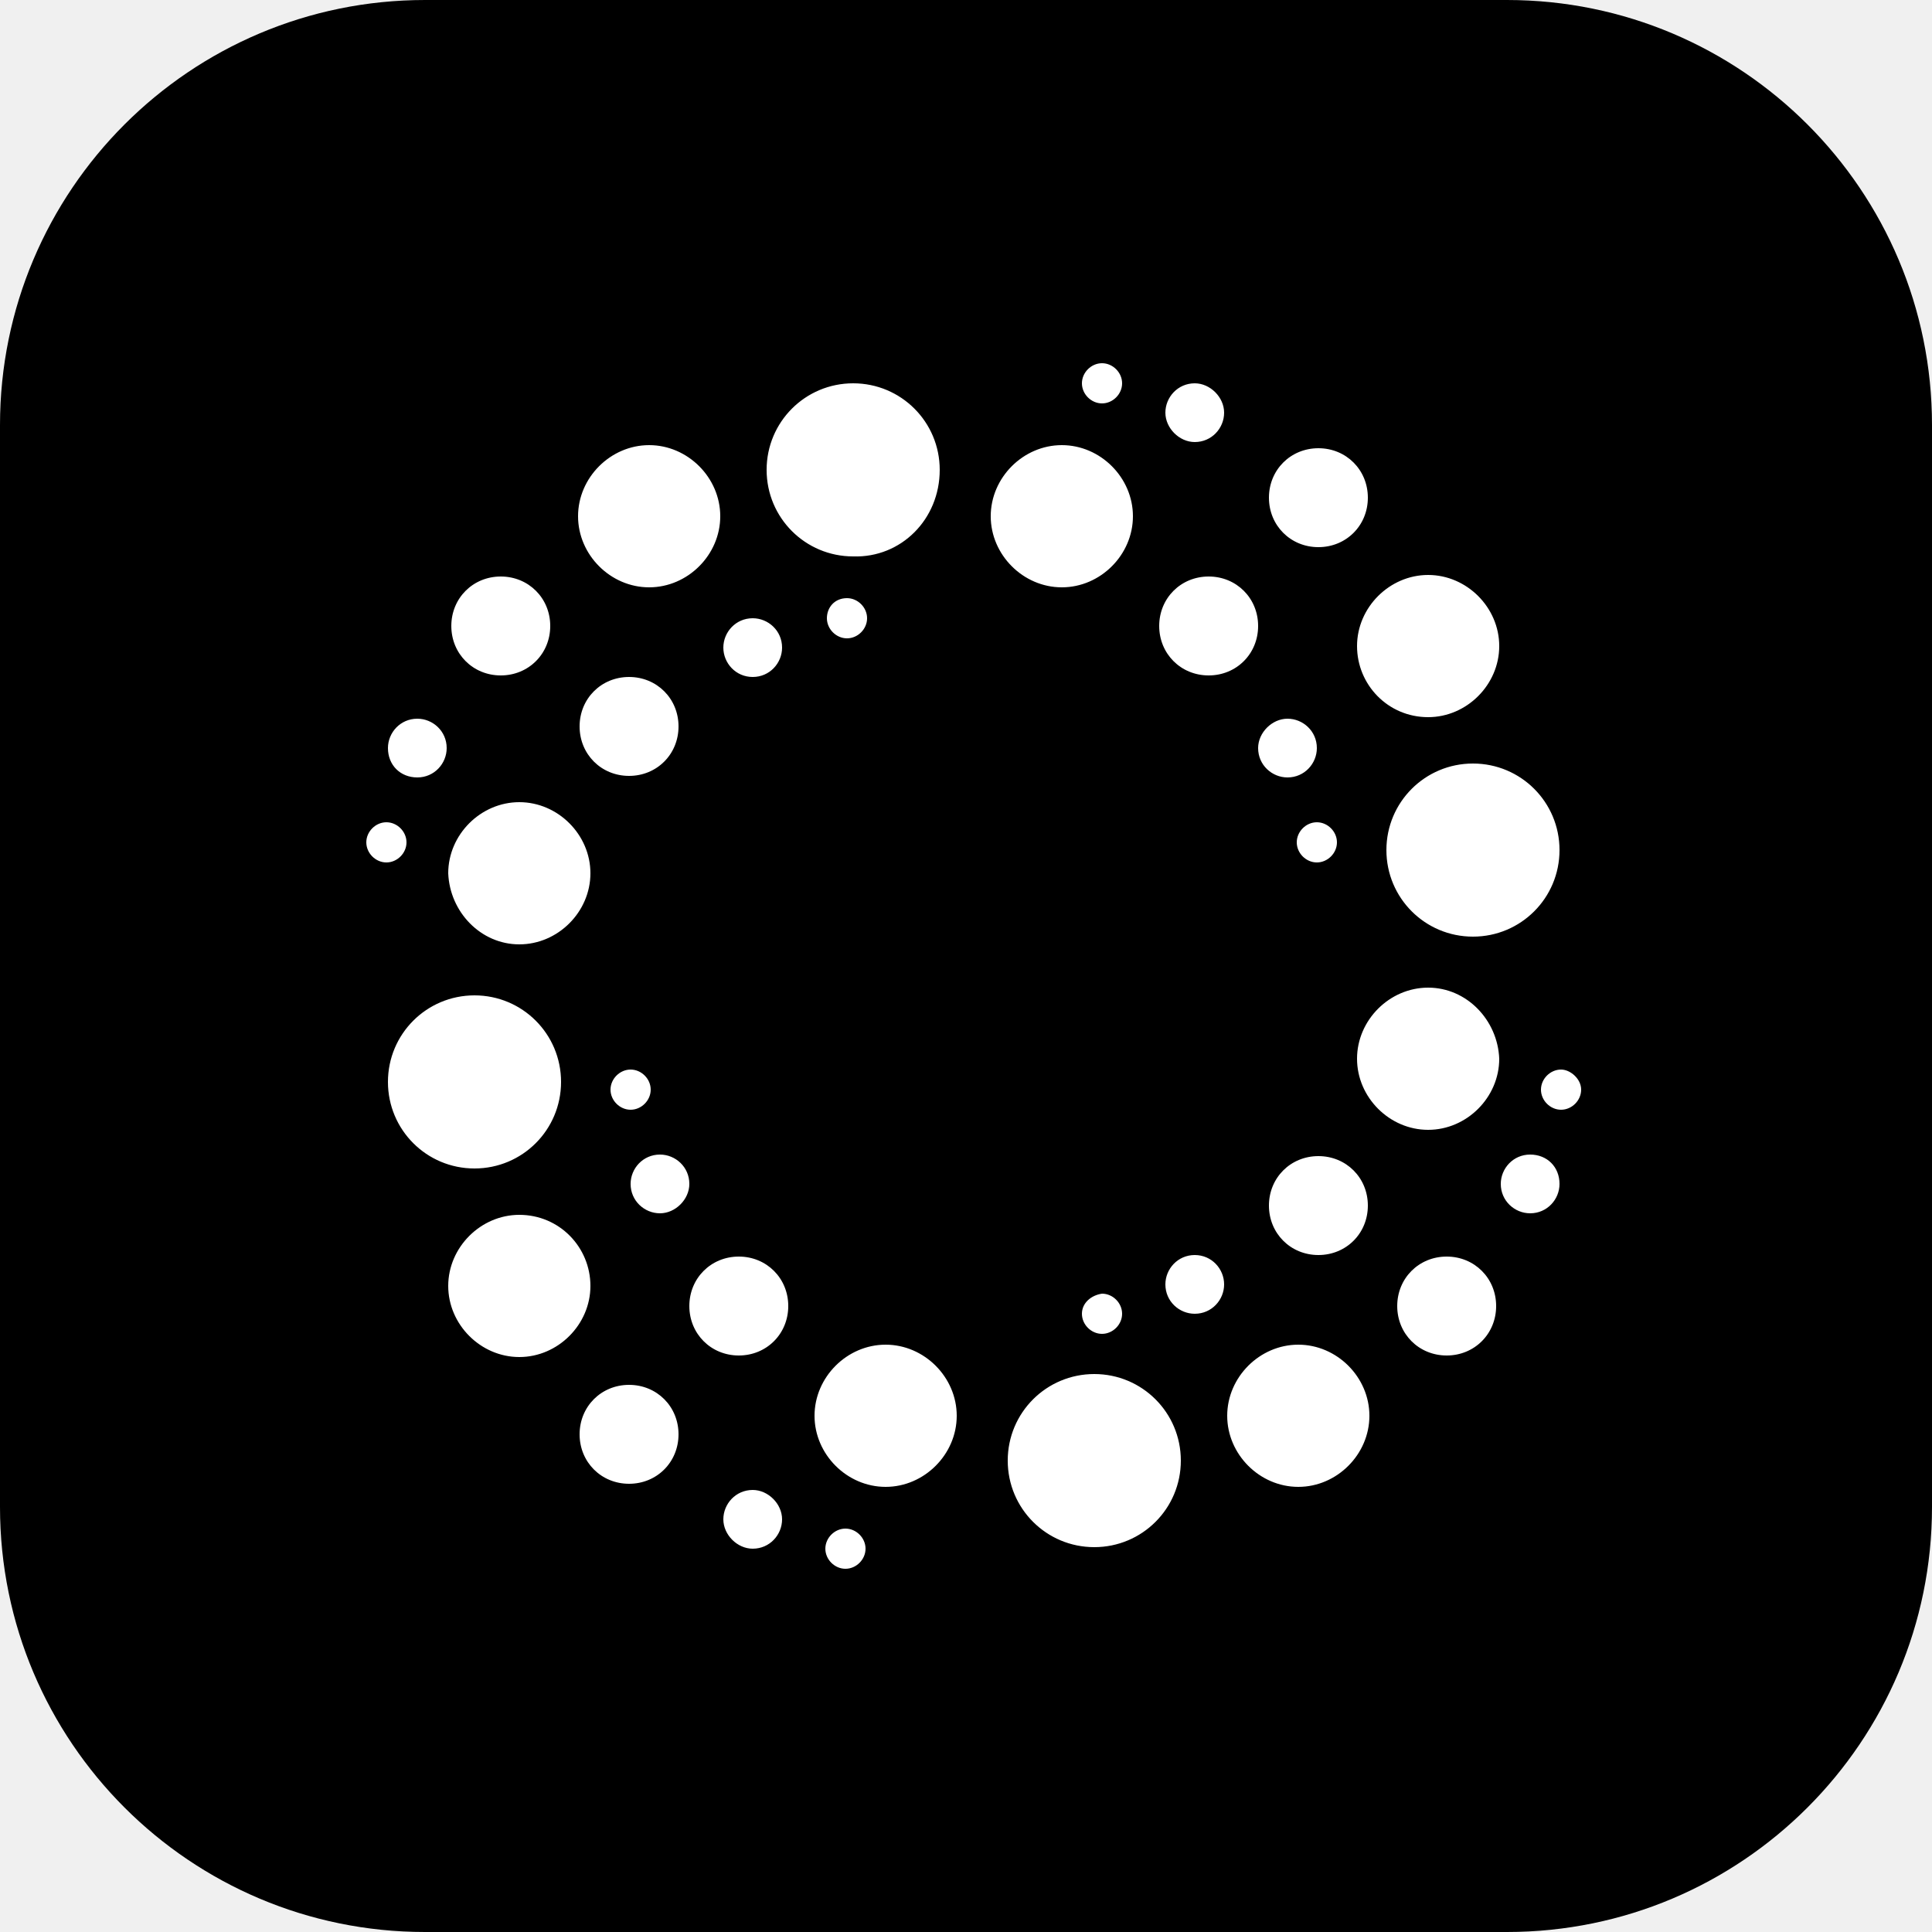
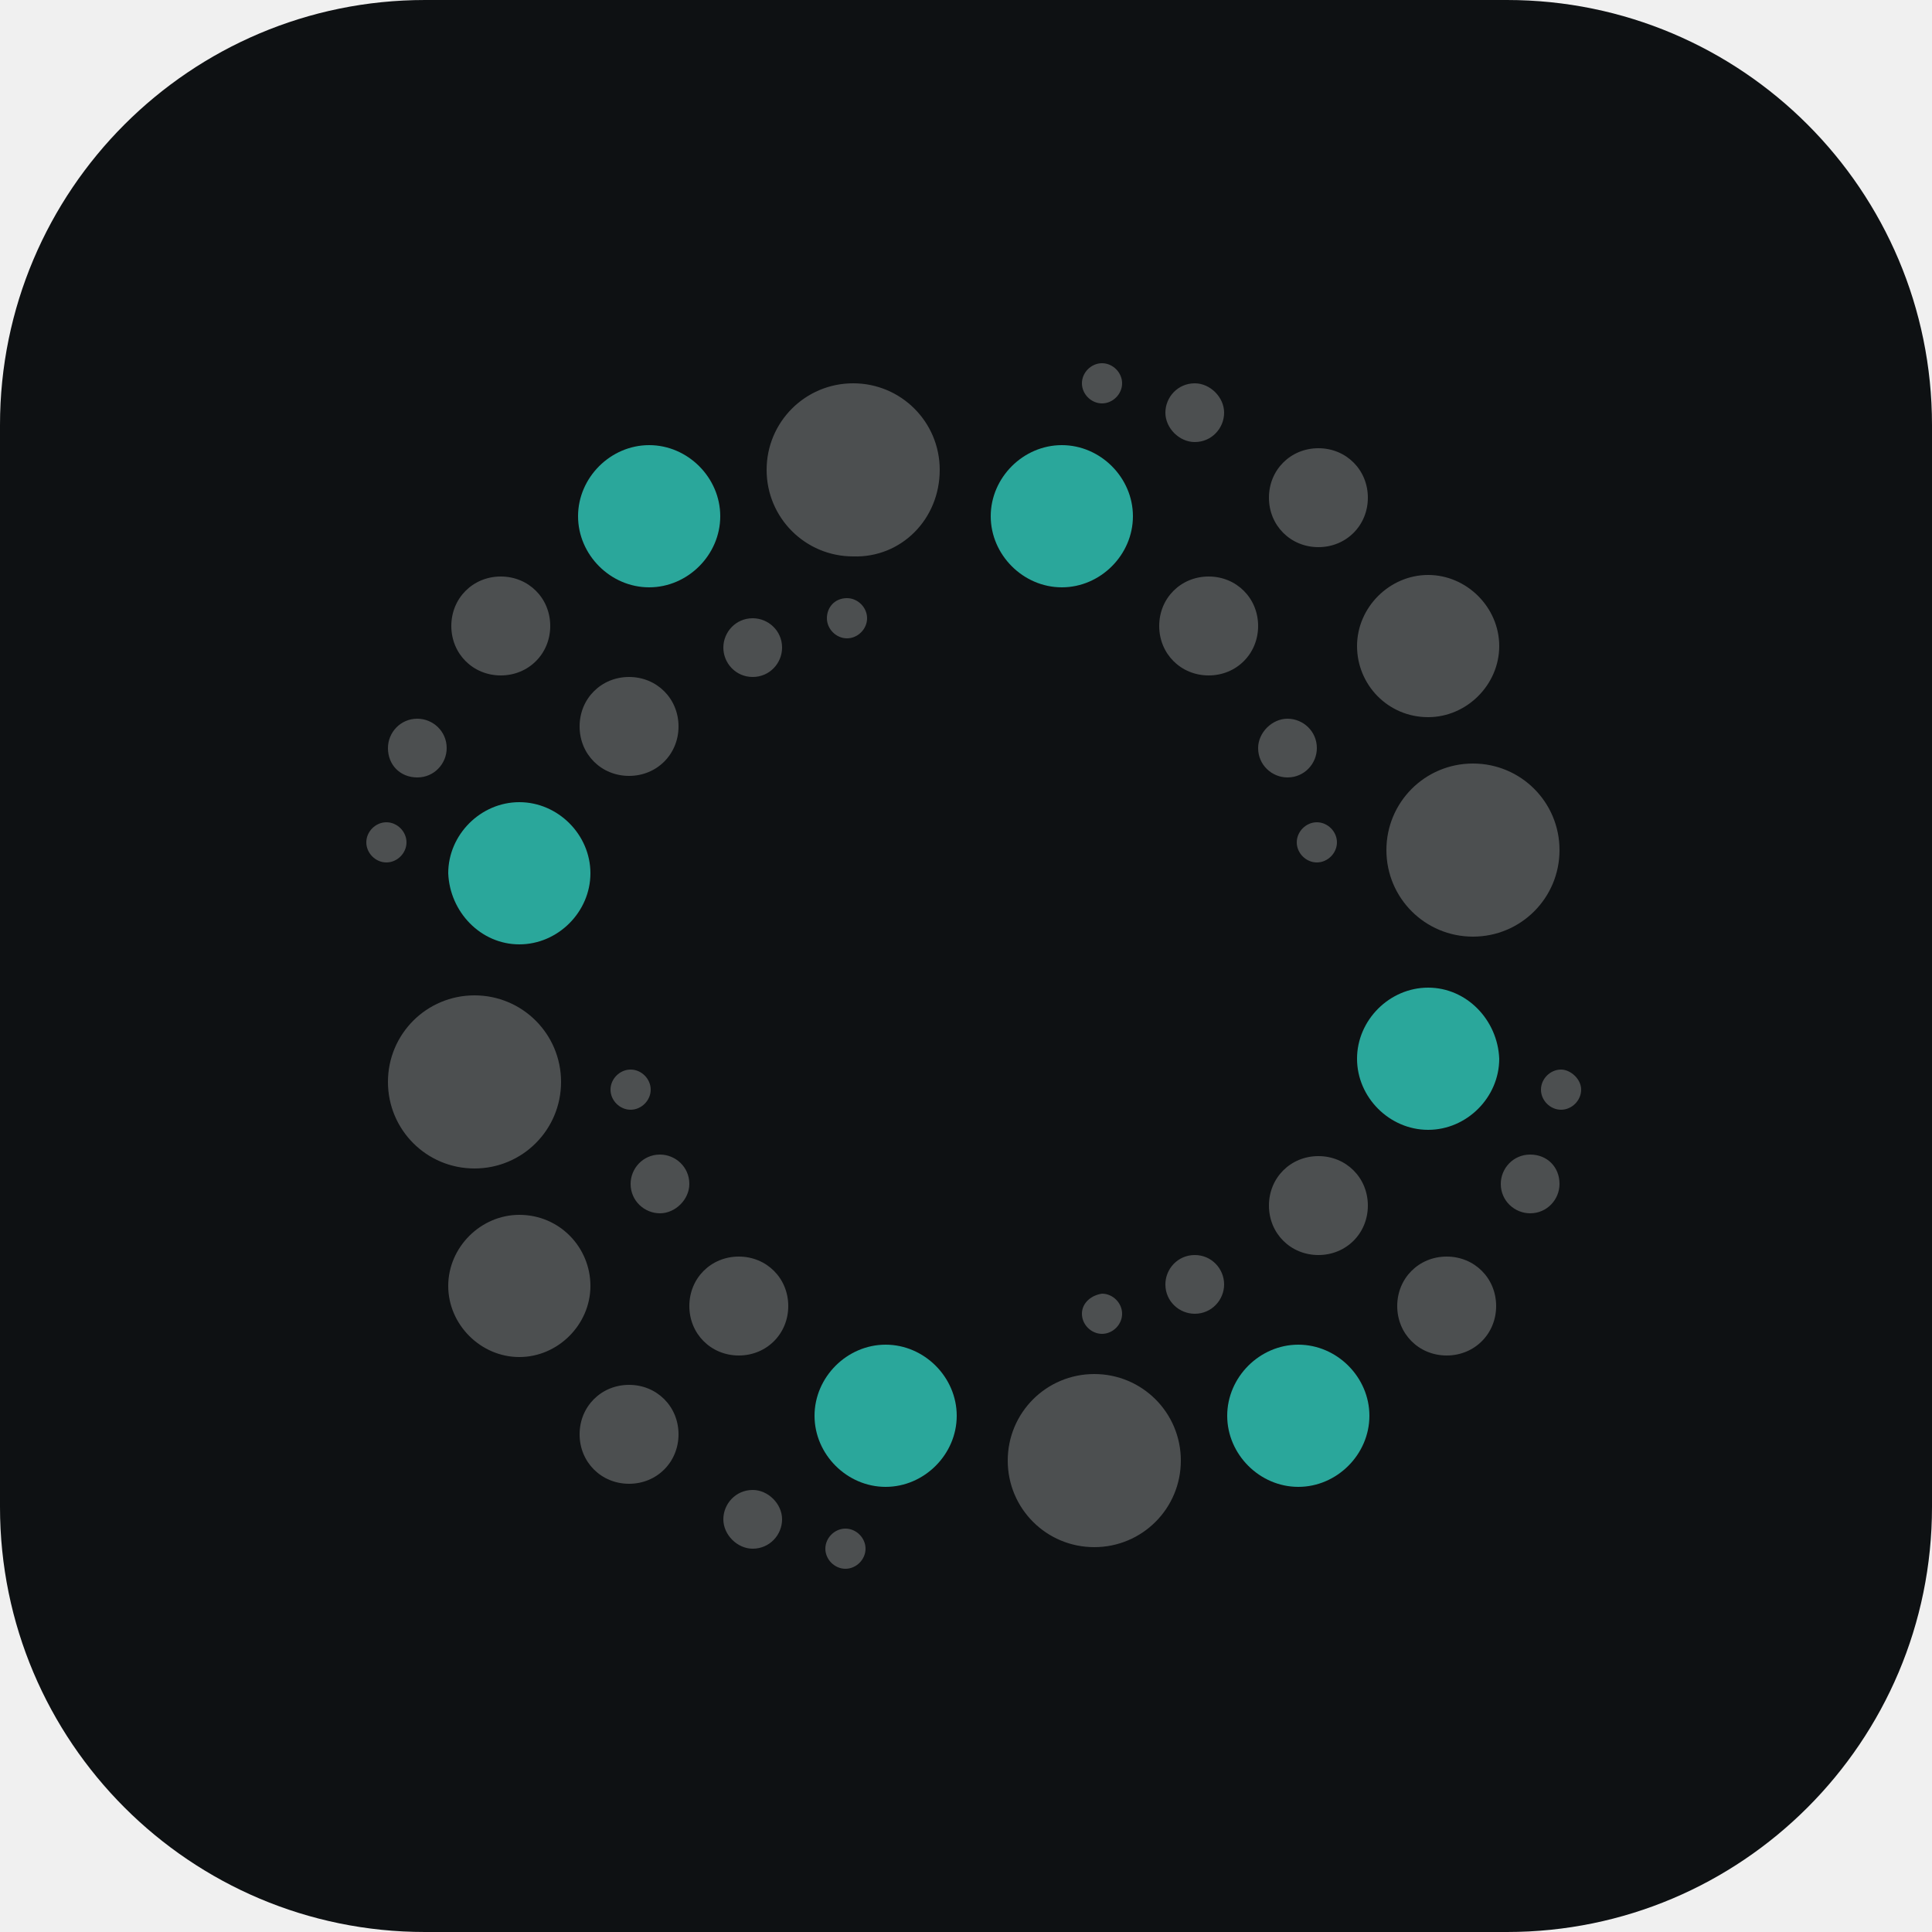
<svg xmlns="http://www.w3.org/2000/svg" width="1024" height="1024" viewBox="0 0 100 100">
-   <rect x="0" y="0" width="100" height="100" rx="22" ry="22" fill="#000000" />
-   <g transform="translate(10,10) scale(0.8)" fill="#ffffff">
-     <path d="M29.5,25.5c2.5,0,4.6-2.1,4.6-4.6s-2.1-4.6-4.6-4.6c-2.5,0-4.6,2.1-4.6,4.6S27,25.5,29.5,25.5z M27,58  c0,0.7,0.6,1.3,1.3,1.3c0.7,0,1.3-0.6,1.3-1.3s-0.6-1.3-1.3-1.3C27.6,56.7,27,57.3,27,58z M36.2,31.3c1.1,0,1.9-0.9,1.9-1.9  c0-1.1-0.9-1.9-1.9-1.9c-1.1,0-1.9,0.9-1.9,1.9C34.3,30.4,35.1,31.3,36.2,31.3z M21.1,48.6c2.5,0,4.6-2.1,4.6-4.6  c0-2.5-2.1-4.6-4.6-4.6s-4.6,2.1-4.6,4.6C16.6,46.5,18.6,48.6,21.1,48.6z M14.5,37.8c1.1,0,1.9-0.9,1.9-1.9c0-1.1-0.9-1.9-1.9-1.9  c-1.1,0-1.9,0.9-1.9,1.9C12.6,37,13.4,37.8,14.5,37.8z M13.8,42c0-0.7-0.6-1.3-1.3-1.3c-0.7,0-1.3,0.6-1.3,1.3s0.6,1.3,1.3,1.3  C13.2,43.3,13.8,42.7,13.8,42z M19.9,31.2c1.8,0,3.2-1.4,3.2-3.2s-1.4-3.2-3.2-3.2c-1.8,0-3.2,1.4-3.2,3.2S18.1,31.2,19.9,31.2z   M58.8,13.6c0.7,0,1.3-0.6,1.3-1.3c0-0.7-0.6-1.3-1.3-1.3c-0.7,0-1.3,0.6-1.3,1.3C57.5,13,58.1,13.6,58.8,13.6z M23.8,57.5  c0-3.1-2.5-5.6-5.6-5.6c-3.1,0-5.6,2.5-5.6,5.6s2.5,5.6,5.6,5.6C21.3,63.1,23.8,60.6,23.8,57.5z M79.9,33.9c2.5,0,4.6-2.1,4.6-4.6  s-2.1-4.6-4.6-4.6s-4.6,2.1-4.6,4.6S77.3,33.9,79.9,33.9z M69.6,65.5c0,1.8,1.4,3.2,3.2,3.2c1.8,0,3.2-1.4,3.2-3.2s-1.4-3.2-3.2-3.2  C71,62.3,69.6,63.7,69.6,65.5z M72.8,22.9c1.8,0,3.2-1.4,3.2-3.2c0-1.8-1.4-3.2-3.2-3.2c-1.8,0-3.2,1.4-3.2,3.2  C69.6,21.5,71,22.9,72.8,22.9z M65.7,31.2c1.8,0,3.2-1.4,3.2-3.2s-1.4-3.2-3.2-3.2c-1.8,0-3.2,1.4-3.2,3.2S63.9,31.2,65.7,31.2z   M77.2,42.5c0,3.1,2.5,5.6,5.6,5.6c3.1,0,5.6-2.5,5.6-5.6s-2.5-5.6-5.6-5.6C79.7,36.9,77.2,39.4,77.2,42.5z M74,42  c0-0.7-0.6-1.3-1.3-1.3c-0.7,0-1.3,0.6-1.3,1.3s0.6,1.3,1.3,1.3C73.4,43.3,74,42.7,74,42z M64.8,16.1c1.1,0,1.9-0.9,1.9-1.9  s-0.9-1.9-1.9-1.9c-1.1,0-1.9,0.9-1.9,1.9S63.8,16.1,64.8,16.1z M70.8,37.8c1.1,0,1.9-0.9,1.9-1.9c0-1.1-0.9-1.9-1.9-1.9  s-1.9,0.9-1.9,1.9C68.9,37,69.8,37.8,70.8,37.8z M31.4,34.5c0-1.8-1.4-3.2-3.2-3.2c-1.8,0-3.2,1.4-3.2,3.2s1.4,3.2,3.2,3.2  C30,37.7,31.4,36.3,31.4,34.5z M64.8,68.7c-1.1,0-1.9,0.9-1.9,1.9c0,1.1,0.9,1.9,1.9,1.9c1.1,0,1.9-0.9,1.9-1.9  C66.7,69.6,65.9,68.7,64.8,68.7z M58.3,76.4c-3.1,0-5.6,2.5-5.6,5.6s2.5,5.6,5.6,5.6c3.1,0,5.6-2.5,5.6-5.6S61.4,76.4,58.3,76.4z   M71.5,74.5c-2.5,0-4.6,2.1-4.6,4.6s2.1,4.6,4.6,4.6c2.5,0,4.6-2.1,4.6-4.6S74,74.5,71.5,74.5z M57.5,72.5c0,0.7,0.6,1.3,1.3,1.3  c0.7,0,1.3-0.6,1.3-1.3c0-0.7-0.6-1.3-1.3-1.3C58.1,71.3,57.5,71.8,57.5,72.5z M88.5,56.7c-0.7,0-1.3,0.6-1.3,1.3s0.6,1.3,1.3,1.3  c0.7,0,1.3-0.6,1.3-1.3S89.1,56.7,88.5,56.7z M86.5,62.2c-1.1,0-1.9,0.9-1.9,1.9c0,1.1,0.9,1.9,1.9,1.9c1.1,0,1.9-0.9,1.9-1.9  C88.4,63,87.6,62.2,86.5,62.2z M56.2,25.5c2.5,0,4.6-2.1,4.6-4.6s-2.1-4.6-4.6-4.6s-4.6,2.1-4.6,4.6S53.7,25.5,56.2,25.5z   M79.9,51.4c-2.5,0-4.6,2.1-4.6,4.6c0,2.5,2.1,4.6,4.6,4.6s4.6-2.1,4.6-4.6C84.4,53.5,82.4,51.4,79.9,51.4z M21.1,66.1  c-2.5,0-4.6,2.1-4.6,4.6s2.1,4.6,4.6,4.6s4.6-2.1,4.6-4.6S23.7,66.1,21.1,66.1z M81.1,68.8c-1.8,0-3.2,1.4-3.2,3.2s1.4,3.2,3.2,3.2  c1.8,0,3.2-1.4,3.2-3.2S82.9,68.8,81.1,68.8z M30.2,62.2c-1.1,0-1.9,0.9-1.9,1.9c0,1.1,0.9,1.9,1.9,1.9s1.9-0.9,1.9-1.9  C32.1,63,31.2,62.2,30.2,62.2z M35.3,68.8c-1.8,0-3.2,1.4-3.2,3.2s1.4,3.2,3.2,3.2c1.8,0,3.2-1.4,3.2-3.2S37.1,68.8,35.3,68.8z   M36.2,83.9c-1.1,0-1.9,0.9-1.9,1.9s0.9,1.9,1.9,1.9c1.1,0,1.9-0.9,1.9-1.9S37.2,83.9,36.2,83.9z M28.2,77.1c-1.8,0-3.2,1.4-3.2,3.2  c0,1.8,1.4,3.2,3.2,3.2c1.8,0,3.2-1.4,3.2-3.2C31.4,78.5,30,77.1,28.2,77.1z M41,27.5c0,0.7,0.6,1.3,1.3,1.3c0.7,0,1.3-0.6,1.3-1.3  c0-0.7-0.6-1.3-1.3-1.3C41.5,26.2,41,26.8,41,27.5z M48.3,17.9c0-3.1-2.5-5.6-5.6-5.6c-3.1,0-5.6,2.5-5.6,5.6s2.5,5.6,5.6,5.6  C45.8,23.6,48.3,21.1,48.3,17.9z M42.2,86.4c-0.7,0-1.3,0.6-1.3,1.3c0,0.7,0.6,1.3,1.3,1.3c0.7,0,1.3-0.6,1.3-1.3  C43.5,87,42.9,86.4,42.2,86.4z M44.8,74.5c-2.5,0-4.6,2.1-4.6,4.6s2.1,4.6,4.6,4.6s4.6-2.1,4.6-4.6S47.3,74.5,44.8,74.5z" />
+   <rect x="0" y="0" width="100" height="100" rx="22" ry="22" fill="#0E1113" />
+   <g transform="translate(10,10) scale(0.8)">
+     <path fill="#2AA79B" d="M29.5,25.5c2.5,0,4.6-2.1,4.6-4.6s-2.1-4.6-4.6-4.6c-2.5,0-4.6,2.1-4.6,4.6S27,25.5,29.5,25.5z M21.1,48.6c2.5,0,4.6-2.1,4.6-4.6  c0-2.5-2.1-4.6-4.6-4.6s-4.6,2.1-4.6,4.6C16.6,46.5,18.6,48.6,21.1,48.6z M71.5,74.5c-2.5,0-4.6,2.1-4.6,4.6s2.1,4.6,4.6,4.6c2.5,0,4.6-2.1,4.6-4.6S74,74.5,71.5,74.5z M56.2,25.5c2.5,0,4.6-2.1,4.6-4.6s-2.1-4.6-4.6-4.6s-4.6,2.1-4.6,4.6S53.7,25.5,56.2,25.5z M79.9,51.4c-2.5,0-4.6,2.1-4.6,4.6c0,2.5,2.1,4.6,4.6,4.6s4.6-2.1,4.6-4.6C84.4,53.5,82.4,51.4,79.9,51.4z M44.8,74.5c-2.5,0-4.6,2.1-4.6,4.6s2.1,4.6,4.6,4.6s4.6-2.1,4.6-4.6S47.3,74.5,44.8,74.5z" />
+     <path fill="#FFFFFF" opacity="0.26" d="M27,58  c0,0.7,0.6,1.3,1.3,1.3c0.7,0,1.3-0.6,1.3-1.3s-0.6-1.3-1.3-1.3C27.6,56.7,27,57.3,27,58z M36.2,31.3c1.1,0,1.9-0.9,1.9-1.9  c0-1.1-0.9-1.9-1.9-1.9c-1.1,0-1.9,0.9-1.9,1.9C34.3,30.4,35.1,31.3,36.2,31.3z M14.5,37.8c1.1,0,1.9-0.9,1.9-1.9c0-1.1-0.9-1.9-1.9-1.9  c-1.1,0-1.9,0.9-1.9,1.9C12.6,37,13.4,37.8,14.5,37.8z M13.8,42c0-0.7-0.6-1.3-1.3-1.3c-0.7,0-1.3,0.6-1.3,1.3s0.6,1.3,1.3,1.3  C13.2,43.3,13.8,42.7,13.8,42z M19.9,31.2c1.8,0,3.2-1.4,3.2-3.2s-1.4-3.2-3.2-3.2c-1.8,0-3.2,1.4-3.2,3.2S18.1,31.2,19.9,31.2z M58.8,13.6c0.7,0,1.3-0.6,1.3-1.3c0-0.7-0.6-1.3-1.3-1.3c-0.7,0-1.3,0.6-1.3,1.3C57.5,13,58.1,13.6,58.8,13.6z M23.8,57.5  c0-3.1-2.5-5.6-5.6-5.6c-3.1,0-5.6,2.5-5.6,5.6s2.5,5.6,5.6,5.6C21.3,63.1,23.8,60.6,23.8,57.5z M79.9,33.9c2.5,0,4.6-2.1,4.6-4.6  s-2.1-4.6-4.6-4.6s-4.6,2.1-4.6,4.6S77.3,33.9,79.9,33.9z M69.6,65.5c0,1.8,1.4,3.2,3.2,3.2c1.8,0,3.2-1.4,3.2-3.2s-1.4-3.2-3.2-3.2  C71,62.3,69.6,63.7,69.6,65.5z M72.8,22.9c1.8,0,3.2-1.4,3.2-3.2c0-1.8-1.4-3.2-3.2-3.2c-1.8,0-3.2,1.4-3.2,3.2  C69.6,21.5,71,22.9,72.8,22.9z M65.7,31.2c1.8,0,3.2-1.4,3.2-3.2s-1.4-3.2-3.2-3.2c-1.8,0-3.2,1.4-3.2,3.2S63.9,31.2,65.7,31.2z M77.2,42.5c0,3.1,2.5,5.6,5.6,5.6c3.1,0,5.6-2.5,5.6-5.6s-2.5-5.6-5.6-5.6C79.7,36.9,77.2,39.4,77.2,42.5z M74,42  c0-0.7-0.6-1.3-1.3-1.3c-0.7,0-1.3,0.6-1.3,1.3s0.6,1.3,1.3,1.3C73.4,43.3,74,42.7,74,42z M64.8,16.1c1.1,0,1.9-0.9,1.9-1.9  s-0.9-1.9-1.9-1.9c-1.1,0-1.9,0.9-1.9,1.9S63.8,16.1,64.8,16.1z M70.8,37.8c1.1,0,1.9-0.9,1.9-1.9c0-1.1-0.9-1.9-1.9-1.9  s-1.9,0.9-1.9,1.9C68.9,37,69.8,37.8,70.8,37.8z M31.4,34.5c0-1.8-1.4-3.2-3.2-3.2c-1.8,0-3.2,1.4-3.2,3.2s1.4,3.2,3.2,3.2  C30,37.7,31.4,36.3,31.4,34.5z M64.8,68.7c-1.1,0-1.9,0.9-1.9,1.9c0,1.1,0.9,1.9,1.9,1.9c1.1,0,1.9-0.9,1.9-1.9  C66.7,69.6,65.9,68.7,64.8,68.7z M58.3,76.4c-3.1,0-5.6,2.5-5.6,5.6s2.5,5.6,5.6,5.6c3.1,0,5.6-2.5,5.6-5.6S61.4,76.4,58.3,76.4z M57.5,72.5c0,0.7,0.6,1.3,1.3,1.3  c0.7,0,1.3-0.6,1.3-1.3c0-0.7-0.6-1.3-1.3-1.3C58.1,71.3,57.5,71.8,57.5,72.5z M88.5,56.7c-0.7,0-1.3,0.6-1.3,1.3s0.6,1.3,1.3,1.3  c0.7,0,1.3-0.6,1.3-1.3S89.1,56.7,88.5,56.7z M86.5,62.2c-1.1,0-1.9,0.9-1.9,1.9c0,1.1,0.9,1.9,1.9,1.9c1.1,0,1.9-0.9,1.9-1.9  C88.4,63,87.6,62.2,86.5,62.2z M21.1,66.1  c-2.5,0-4.6,2.1-4.6,4.6s2.1,4.6,4.6,4.6s4.6-2.1,4.6-4.6S23.7,66.1,21.1,66.1z M81.1,68.8c-1.8,0-3.2,1.4-3.2,3.2s1.4,3.2,3.2,3.2  c1.8,0,3.2-1.4,3.2-3.2S82.9,68.8,81.1,68.8z M30.2,62.2c-1.1,0-1.9,0.9-1.9,1.9c0,1.1,0.9,1.9,1.9,1.9s1.9-0.9,1.9-1.9  C32.1,63,31.2,62.2,30.2,62.2z M35.3,68.8c-1.8,0-3.2,1.4-3.2,3.2s1.4,3.2,3.2,3.2c1.8,0,3.2-1.4,3.2-3.2S37.1,68.8,35.3,68.8z M36.2,83.9c-1.1,0-1.9,0.9-1.9,1.9s0.9,1.9,1.9,1.9c1.1,0,1.9-0.9,1.9-1.9S37.2,83.9,36.2,83.9z M28.2,77.1c-1.8,0-3.2,1.4-3.2,3.2  c0,1.8,1.4,3.2,3.2,3.2c1.8,0,3.2-1.4,3.2-3.2C31.4,78.5,30,77.1,28.2,77.1z M41,27.5c0,0.7,0.6,1.3,1.3,1.3c0.7,0,1.3-0.6,1.3-1.3  c0-0.7-0.6-1.3-1.3-1.3C41.5,26.2,41,26.8,41,27.5z M48.3,17.9c0-3.1-2.5-5.6-5.6-5.6c-3.1,0-5.6,2.5-5.6,5.6s2.5,5.6,5.6,5.6  C45.8,23.6,48.3,21.1,48.3,17.9z M42.2,86.4c-0.7,0-1.3,0.6-1.3,1.3c0,0.7,0.6,1.3,1.3,1.3c0.7,0,1.3-0.6,1.3-1.3  C43.5,87,42.9,86.4,42.2,86.4z" />
  </g>
</svg>
